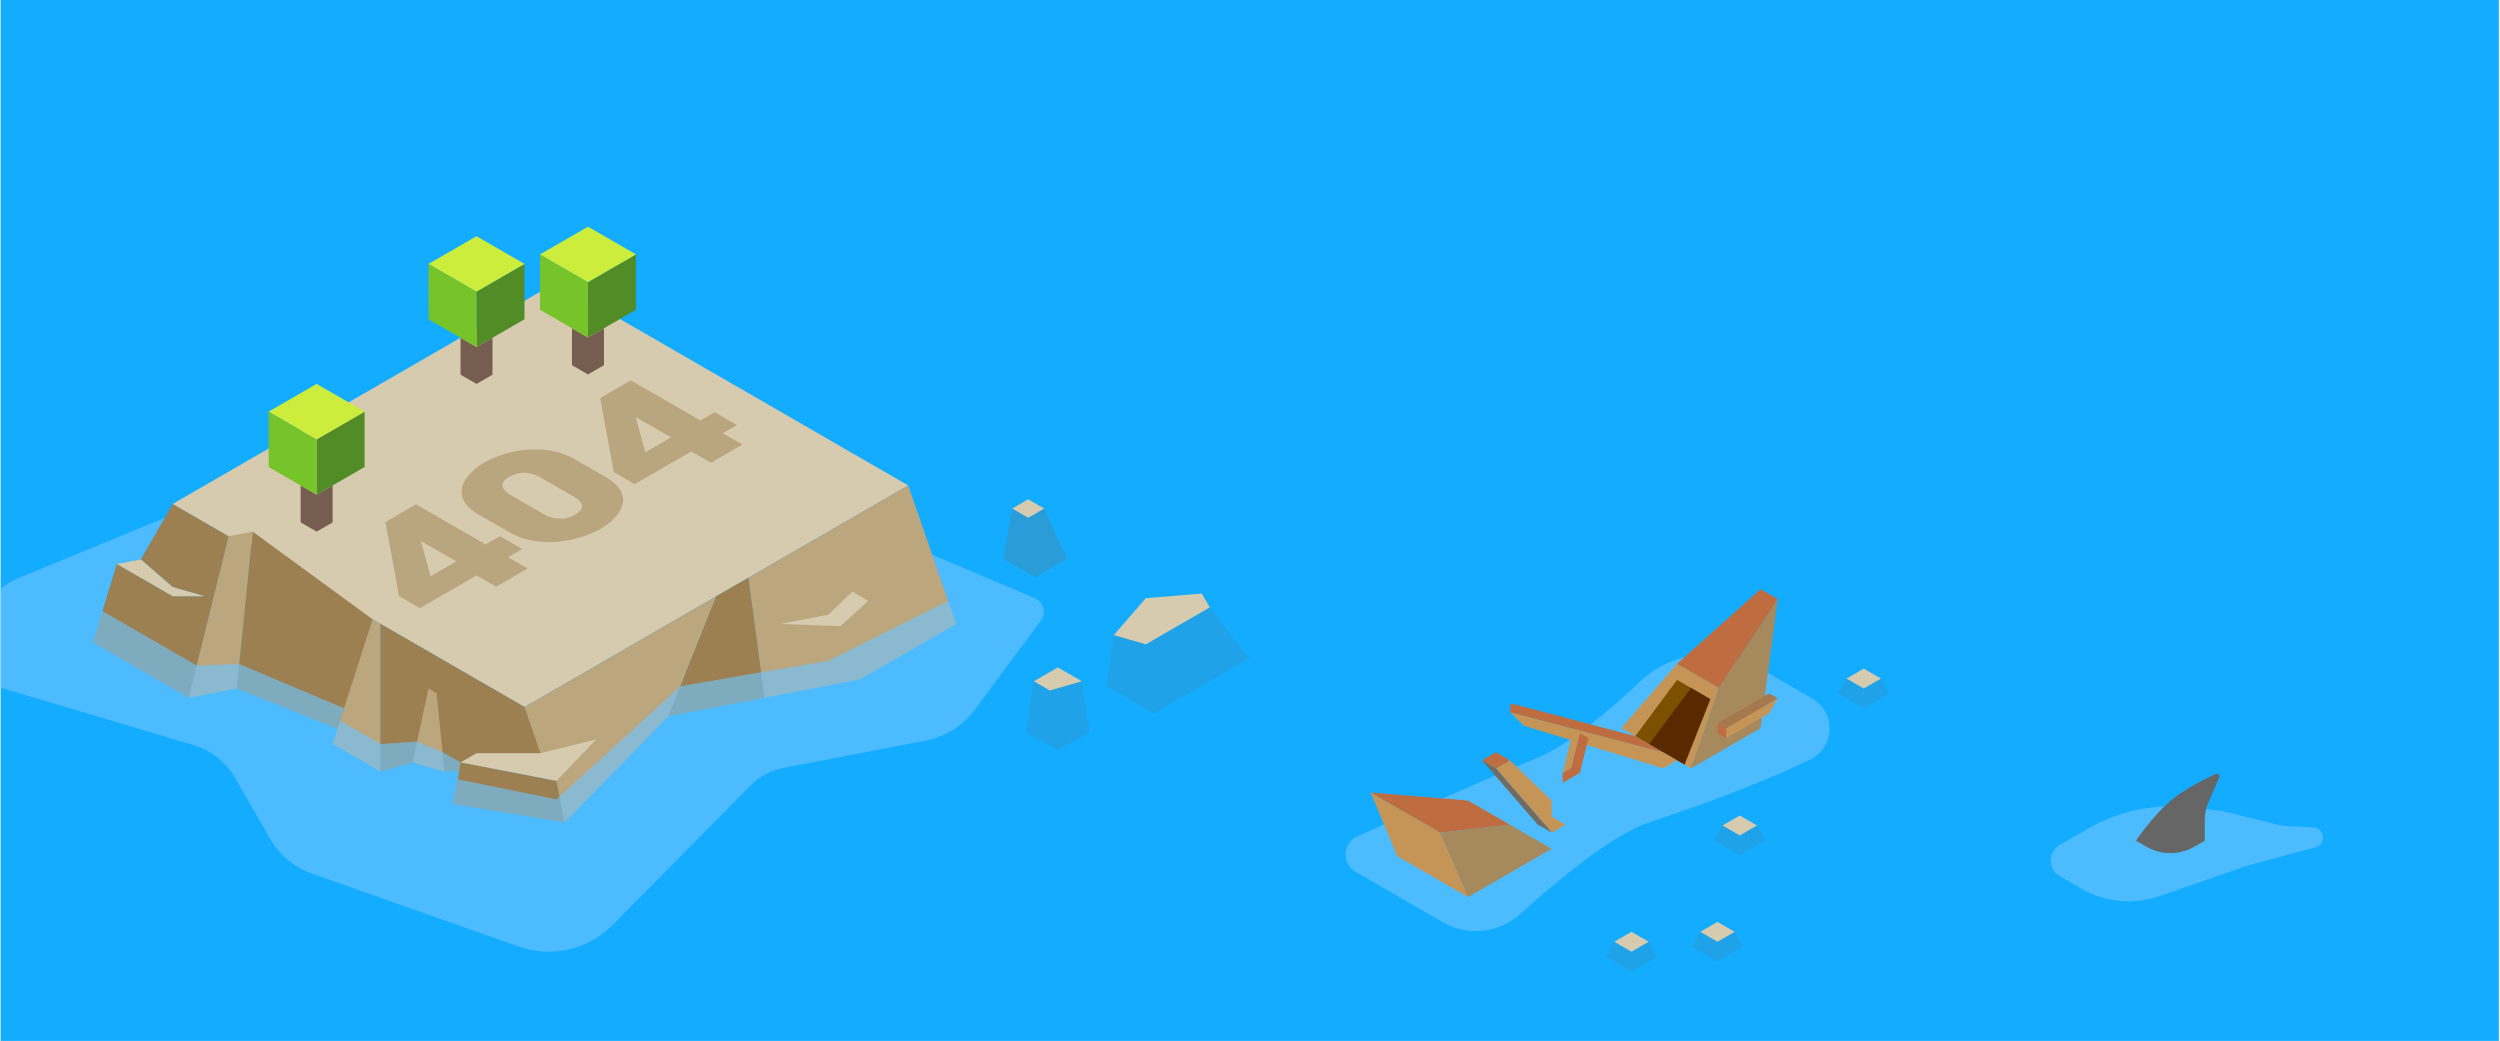
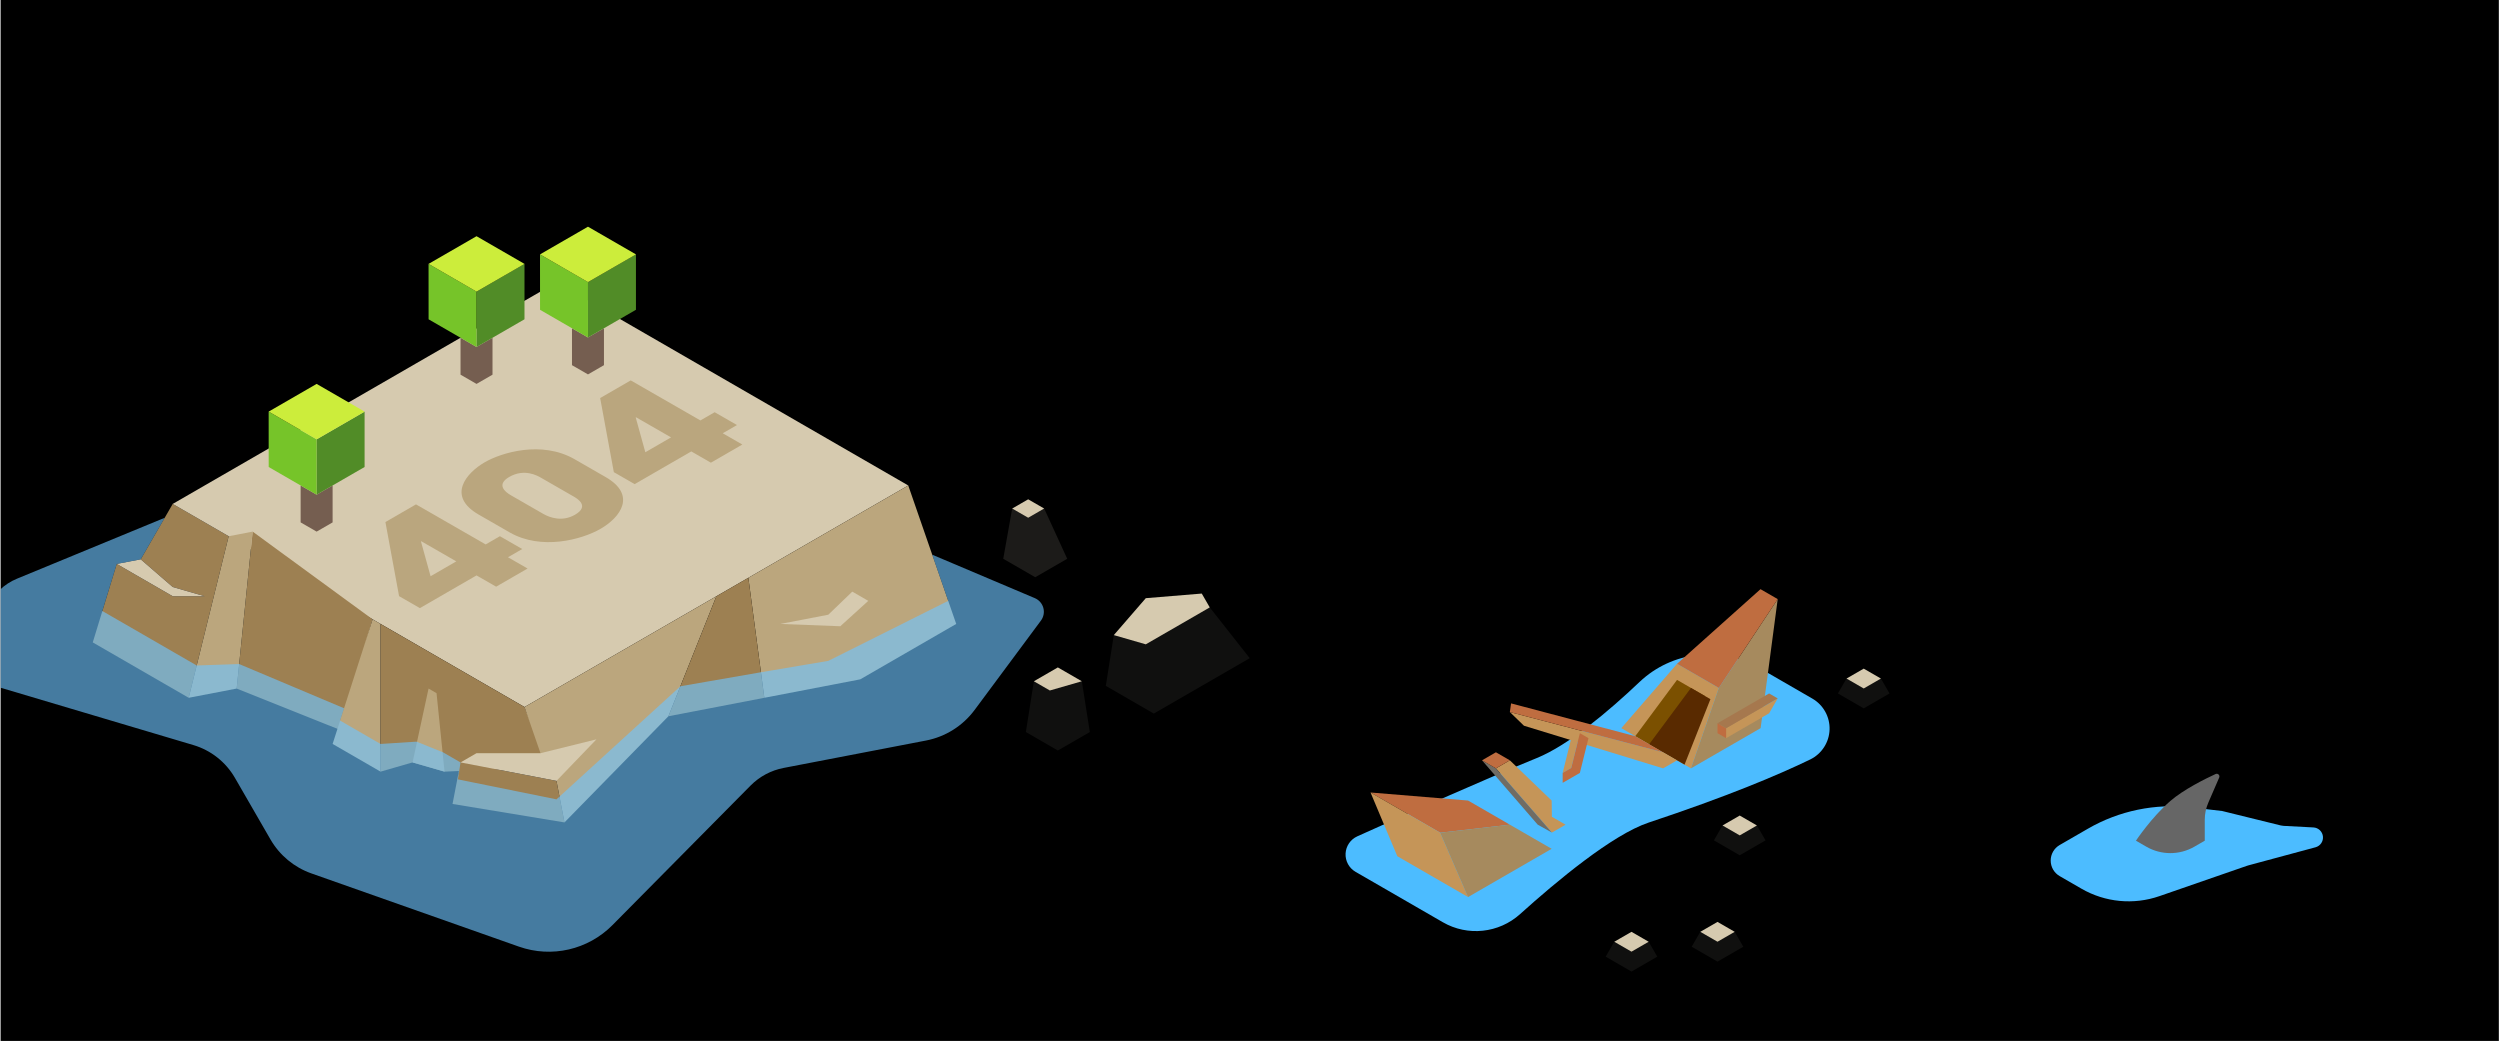
<svg xmlns="http://www.w3.org/2000/svg" width="100%" height="100%" fill-rule="evenodd" stroke-linejoin="round" stroke-miterlimit="1.414" clip-rule="evenodd" version="1.1" viewBox="0 0 1441 600" xml:space="preserve">
  <rect id="_404-island" width="1440" height="600" x=".344" y="0" fill="none" />
  <clipPath id="_clip1">
    <rect width="1440" height="600" x=".344" y="0" />
  </clipPath>
  <g clip-path="url(#_clip1)">
-     <path fill="#13acff" d="M1440.34,0l-1086.53,0l-353.473,0l0,664.2l1440,0l0,-664.2Z" />
+     <path fill="currentColor" d="M1440.34,0l-1086.53,0l-353.473,0l0,664.2l1440,0l0,-664.2Z" />
    <g id="island">
      <g>
        <g id="bottom-rock">
          <path fill="#9d8052" d="M67.291,325.05l-13.825,45.231l55.3,31.928l23.042,-93.122l-32.259,-18.625l-18.433,31.928l18.433,15.964l18.434,5.321l-18.434,0l-32.258,-18.625Z" />
          <path id="ground" fill="#d6caaf" d="M99.549,290.462l221.201,-127.71l202.766,117.068l-221.2,127.71l-202.767,-117.068Z" />
          <path fill="#9d8052" d="M145.633,306.426l-9.217,90.461l59.908,23.946l18.434,-63.855l-69.125,-50.552Z" />
          <path fill="#bba67d" d="M122.591,346.335l9.217,-37.248l13.825,-2.661l-9.217,90.461l-27.65,5.322" />
          <path fill="#bba67d" d="M219.366,359.639l0,85.14l-27.65,-15.964l23.042,-71.837l4.608,2.661Z" />
          <path fill="#9d8052" d="M219.366,359.639l82.95,47.891l13.825,34.588l-59.908,2.661l-18.434,-5.322l-18.433,5.322" />
          <path fill="#bba67d" d="M251.624,399.548l4.609,45.231l-18.434,-5.322l9.217,-42.57l4.608,2.661Z" />
          <path fill="#9d8052" d="M265.449,439.457l-4.608,23.946l64.517,10.642l-4.608,-23.945l-55.301,-10.643Z" />
          <path fill="#bba67d" d="M412.916,343.675l-27.65,69.176l-59.908,61.194l-4.608,-23.945l-9.217,-15.964l-9.217,-26.606l110.6,-63.855Z" />
          <path fill="#bba67d" d="M523.516,279.82l27.65,79.819l-55.3,31.927l-55.3,10.643l-9.216,-69.177l92.166,-53.212Z" />
          <path fill="#9d8052" d="M431.35,333.032l9.216,69.177l-55.3,10.642l27.65,-69.176l18.434,-10.643Z" />
          <path fill="#d6caaf" d="M274.666,434.136l-9.217,5.321l55.301,10.643l23.041,-23.946l-32.258,7.982l-36.867,0Z" />
          <path fill="#d6caaf" d="M477.433,354.317l-27.65,5.322l34.563,1.33l16.129,-14.634l-9.217,-5.321l-13.825,13.303Z" />
          <path fill="#d6caaf" d="M81.116,322.39l-13.825,2.66l32.258,18.625l18.434,0l-18.434,-5.321l-18.433,-15.964Z" />
        </g>
        <g id="rock">
          <path fill="#706c64" fill-opacity=".25" d="M583.425,293.123l-5.152,28.953l18.433,10.642l18.434,-10.642l-13.282,-28.953l-9.216,5.321l-9.217,-5.321Z" />
          <path fill="#d6caaf" d="M583.425,293.123l9.217,-5.321l9.216,5.321l-9.216,5.321l-9.217,-5.321Z" />
        </g>
        <g id="rock1">
          <path fill="#706c64" fill-opacity=".15" d="M595.918,392.679l-4.608,29.267l18.433,10.642l18.434,-10.642l-4.609,-29.267l-9.289,0.042l-18.361,-0.042Z" />
          <path fill="#d6caaf" d="M595.918,392.679l13.825,-7.982l13.825,7.982l-18.433,5.321l-9.217,-5.321Z" />
        </g>
        <g id="rock2">
          <path fill="#706c64" fill-opacity=".15" d="M642.002,366.073l-4.609,29.266l27.65,15.964l55.301,-31.927l-23.042,-29.267l-36.939,16.005l-18.361,-0.041Z" />
          <path fill="#d6caaf" d="M642.002,366.073l18.433,-21.285l32.258,-2.661l4.609,7.982l-36.867,21.285l-18.433,-5.321Z" />
        </g>
        <g id="tree12">
          <path fill="#755e50" d="M338.908,215.806l9.217,-5.321l0,-21.285l-9.217,5.321l-9.217,-5.321l0,21.285l9.217,5.321Z" />
          <path fill="#518c27" d="M338.908,194.521l27.65,-15.964l0,-31.927l-27.65,15.994l0,31.897Z" />
          <path fill="#76c429" d="M311.258,146.63l0.026,31.942l27.624,15.949l0,-31.927l-27.65,-15.964Z" />
          <path fill="#cced3b" d="M366.584,146.645l-27.676,-15.979l-27.65,15.964l27.65,15.994l27.676,-15.979Z" />
        </g>
        <g id="tree121">
          <path fill="#755e50" d="M182.499,306.426l9.217,-5.321l0,-21.285l-9.217,5.321l-9.216,-5.321l0,21.285l9.216,5.321Z" />
          <path fill="#518c27" d="M182.499,285.141l27.65,-15.964l0,-31.927l-27.65,15.994l0,31.897Z" />
          <path fill="#76c429" d="M154.849,237.25l0.026,31.942l27.624,15.949l0,-31.927l-27.65,-15.964Z" />
          <path fill="#cced3b" d="M210.176,237.265l-27.677,-15.979l-27.65,15.964l27.65,15.994l27.677,-15.979Z" />
        </g>
        <g id="tree122">
          <path fill="#755e50" d="M274.666,221.286l9.217,-5.321l0,-21.285l-9.217,5.321l-9.217,-5.321l0,21.285l9.217,5.321Z" />
          <path fill="#518c27" d="M274.666,200.001l27.65,-15.964l0,-31.927l-27.65,15.994l0,31.897Z" />
          <path fill="#76c429" d="M247.016,152.11l0.026,31.942l27.624,15.949l0,-31.927l-27.65,-15.964Z" />
          <path fill="#cced3b" d="M302.342,152.125l-27.676,-15.979l-27.65,15.964l27.65,15.994l27.676,-15.979Z" />
        </g>
      </g>
      <g>
        <path fill="#baa67e" fill-rule="nonzero" d="M274.671,331.667l11.3,6.495l18.127,-10.465l-11.3,-6.496l8.212,-4.741l-12.865,-7.394l-8.212,4.741l-40.158,-23.083l-17.626,10.176l7.878,42.721l11.996,6.895l32.648,-18.849Zm-26.485,0.469l-5.544,-20.033l0.2,-0.116l20.166,11.592l-14.822,8.557Z" />
        <path fill="#baa67e" fill-rule="nonzero" d="M293.808,306.898c18.167,10.442 41.451,4.21 52.367,-2.093c11.617,-6.707 20.821,-19.532 2.915,-29.824l-17.906,-10.293c-19.036,-10.942 -42.252,-3.747 -51.766,1.746c-10.615,6.129 -22.117,19.479 -3.516,30.171l17.906,10.293Zm0.588,-21.471c-3.477,-1.998 -8.36,-6.189 -0.849,-10.526c8.713,-5.03 16.275,-0.684 18.274,0.466l18.776,10.792c1.912,1.099 9.561,5.496 0.848,10.526c-7.31,4.221 -14.449,1.733 -18.274,-0.466l-18.775,-10.792Z" />
        <path fill="#baa67e" fill-rule="nonzero" d="M398.454,260.201l11.3,6.495l18.127,-10.465l-11.3,-6.496l8.212,-4.741l-12.865,-7.395l-8.212,4.742l-40.158,-23.083l-17.626,10.176l7.878,42.721l11.996,6.895l32.648,-18.849Zm-26.485,0.469l-5.544,-20.033l0.2,-0.116l20.166,11.591l-14.822,8.558Z" />
      </g>
      <path fill="#6fc5ff" fill-opacity=".626" d="M477.433,380.924l69.125,-34.589l-9.217,-26.606c0,0 39.984,16.929 59.133,25.036c2.41,1.021 4.219,3.091 4.906,5.616c0.688,2.525 0.179,5.227 -1.381,7.328c-9.399,12.661 -26.94,36.291 -38.241,51.516c-6.812,9.177 -16.818,15.467 -28.042,17.627c-22.992,4.425 -62.764,12.079 -82.039,15.788c-7.238,1.393 -13.885,4.942 -19.07,10.18c-16.449,16.62 -54.73,55.297 -79.609,80.434c-14.061,14.207 -35.057,19.028 -53.908,12.377c-35.525,-12.534 -92.444,-32.617 -119.617,-42.204c-9.943,-3.508 -18.304,-10.454 -23.576,-19.585c-6.096,-10.558 -14.391,-24.925 -20.495,-35.498c-5.267,-9.123 -13.83,-15.882 -23.928,-18.885c-30.041,-8.935 -95.092,-28.283 -123.092,-36.61c-3.338,-0.993 -6.082,-3.383 -7.525,-6.552c-1.442,-3.17 -1.441,-6.809 0.004,-9.977c3.715,-8.151 8.513,-18.679 12.115,-26.58c3.335,-7.316 9.325,-13.092 16.758,-16.157c25.683,-10.591 85.207,-35.139 85.207,-35.139l-4.608,7.982l-9.217,15.964l-13.825,2.66l-8.306,27.132l54.389,31.402l24.482,-0.831l60.453,25.485l-2.285,7.1l23.342,13.477l20.738,-1.33l15.263,6.151l10.082,5.821l-1.506,9.773l56.807,11.512l71.429,-65.185l46.164,-8.028l39.09,-6.605Z" />
    </g>
    <g>
      <g id="rock3">
        <path fill="#706c64" fill-opacity=".15" d="M1064.33,391.119l-4.958,8.588l14.873,8.587l14.874,-8.587l-4.958,-8.588l-9.916,5.725l-9.915,-5.725Z" />
        <path fill="#d6caaf" d="M1064.33,391.119l9.915,-5.725l9.916,5.725l-9.916,5.725l-9.915,-5.725Z" />
      </g>
      <g id="rock4">
        <path fill="#706c64" fill-opacity=".15" d="M930.47,542.829l-4.957,8.587l14.873,8.587l14.874,-8.587l-4.958,-8.587l-9.916,5.725l-9.916,-5.725Z" />
        <path fill="#d6caaf" d="M930.47,542.829l9.916,-5.725l9.916,5.725l-9.916,5.725l-9.916,-5.725Z" />
      </g>
      <g id="rock5">
        <path fill="#706c64" fill-opacity=".15" d="M992.863,475.803l-4.958,8.588l14.874,8.587l14.874,-8.587l-4.958,-8.588l-9.916,5.725l-9.916,-5.725Z" />
        <path fill="#d6caaf" d="M992.863,475.803l9.916,-5.725l9.916,5.725l-9.916,5.725l-9.916,-5.725Z" />
      </g>
      <g id="rock6">
        <path fill="#706c64" fill-opacity=".15" d="M980.049,537.104l-4.958,8.587l14.874,8.588l14.874,-8.588l-4.958,-8.587l-9.916,5.725l-9.916,-5.725Z" />
        <path fill="#d6caaf" d="M980.049,537.104l9.916,-5.725l9.916,5.725l-9.916,5.725l-9.916,-5.725Z" />
      </g>
      <path fill="#4cbcff" d="M782.376,482.045c-3.945,1.771 -6.565,5.602 -6.785,9.921c-0.219,4.318 1.999,8.395 5.743,10.557c14.582,8.42 34.646,20.004 50.318,29.052c14.31,8.262 32.315,6.351 44.572,-4.731c20.829,-18.773 53.191,-45.771 74.078,-52.714c44.959,-14.945 74.376,-27.291 93.212,-36.421c6.571,-3.254 10.818,-9.859 11.052,-17.187c0.234,-7.328 -3.583,-14.191 -9.933,-17.857c-9.628,-5.579 -20.473,-11.84 -30.682,-17.734c-22.216,-12.827 -50.22,-9.536 -68.857,8.093c-18.052,17.129 -41.023,36.475 -59.245,43.894c-29.245,11.908 -76.55,33.006 -103.473,45.127Z" />
      <path fill="#c59558" d="M934.521,419.703l32.121,-37.09l24.091,13.909l-16.061,46.363l-40.151,-23.182Z" />
      <path fill="#7b5000" d="M966.642,391.885l-24.091,32.455l24.091,13.909l16.061,-37.091l-16.061,-9.273Z" />
      <path fill="#592a00" d="M950.581,428.976l24.091,-32.454l11.215,6.475l-14.919,37.749l-20.387,-11.77Z" />
      <path fill="#c59558" d="M966.642,438.249l-8.03,-4.636l-88.335,-23.182l8.135,7.882l80.2,24.572l8.03,-4.636Z" />
      <path fill="#c59558" d="M905.681,425.469l-4.958,20.037l4.958,-2.863l4.958,-20.037l-4.958,2.863Z" />
      <path fill="#bf6d40" d="M900.723,451.231l0,-5.725l4.958,-2.863l4.958,-20.037l4.958,2.863l-4.958,20.037l-9.916,5.725Z" />
      <path fill="#c59558" d="M902.399,475.34l-7.889,-4.555l-0.141,-9.354l-24.092,-23.182l-8.03,4.636l32.263,37.009l7.889,-4.554Z" />
      <path fill="#706c64" d="M854.217,438.249l32.121,37.091l8.172,4.554l-32.263,-37.009l-8.03,-4.636Z" />
      <path fill="#a68a5e" d="M1024.67,345.32l-9.846,74.383l-40.152,23.182l16.061,-46.363l33.937,-51.202Z" />
      <path fill="#c59558" d="M994.923,425.469l24.79,-14.313l4.957,-8.587l-29.747,17.175l0,5.725Z" />
      <path fill="#bf6d40" d="M989.965,422.606l4.958,2.863l0,-5.725l-4.958,-2.863l0,5.725Z" />
      <path fill="#bf6d40" d="M870.277,475.34l-40.152,4.636l-40.152,-23.182l56.213,4.637l24.091,13.909Z" />
      <path fill="#c59558" d="M846.186,517.067l-16.061,-37.091l-40.152,-23.182l15.443,36.734l40.77,23.539" />
      <path fill="#a68a5e" d="M894.369,489.249l-24.092,-13.909l-40.152,4.636l16.061,37.091l48.183,-27.818Z" />
      <path fill="#bf6d40" d="M966.642,382.613l48.113,-43.018l9.915,5.725l-33.937,51.202l-24.091,-13.909Z" />
      <path fill="#bf6d40" d="M942.551,424.34l-71.575,-18.908l-0.699,4.999l88.335,23.182l-16.061,-9.273Z" />
      <path fill="#bf6d40" d="M862.247,442.885l8.03,-4.636l-8.03,-4.636l-8.03,4.636l8.03,4.636Z" />
      <path fill="#a6784e" d="M989.965,416.881l29.748,-17.174l4.957,2.862l-29.747,17.175l-4.958,-2.863" />
    </g>
    <g>
      <path fill="#4cbcff" d="M1187.19,504.985c-3.201,-1.847 -5.172,-5.262 -5.172,-8.958c0,-3.696 1.971,-7.111 5.172,-8.959c4.997,-2.884 10.694,-6.174 16.294,-9.407c17.976,-10.378 38.819,-14.686 59.436,-12.284c9.739,1.135 17.94,2.091 17.94,2.091c0,0 28.706,7.072 33.818,8.331c0.515,0.127 1.041,0.205 1.57,0.233c2.267,0.119 9.119,0.478 17.205,0.903c2.858,0.15 5.184,2.355 5.485,5.201c0.301,2.847 -1.512,5.49 -4.275,6.234c-17.384,4.684 -35.311,9.514 -38.532,10.382c-0.34,0.091 -0.677,0.195 -1.01,0.31c-3.936,1.364 -30.325,10.505 -50.45,17.477c-14.873,5.152 -31.251,3.591 -44.882,-4.28c-4.237,-2.446 -8.606,-4.968 -12.599,-7.274Z" />
      <path id="shark" fill="#666" d="M1231.16,484.577c0,0 8.956,-13.494 19.832,-22.899c7.62,-6.591 19.968,-12.712 26.08,-15.537c0.585,-0.268 1.275,-0.148 1.735,0.302c0.46,0.451 0.595,1.138 0.339,1.729c-1.705,3.948 -4.428,10.235 -6.291,14.538c-1.34,3.096 -2.032,6.433 -2.032,9.806c0,5.062 0,12.061 0,12.061c0,0 -2.63,1.519 -5.975,3.45c-8.574,4.95 -19.138,4.95 -27.712,0c-3.345,-1.931 -5.976,-3.45 -5.976,-3.45Z" />
    </g>
  </g>
</svg>
